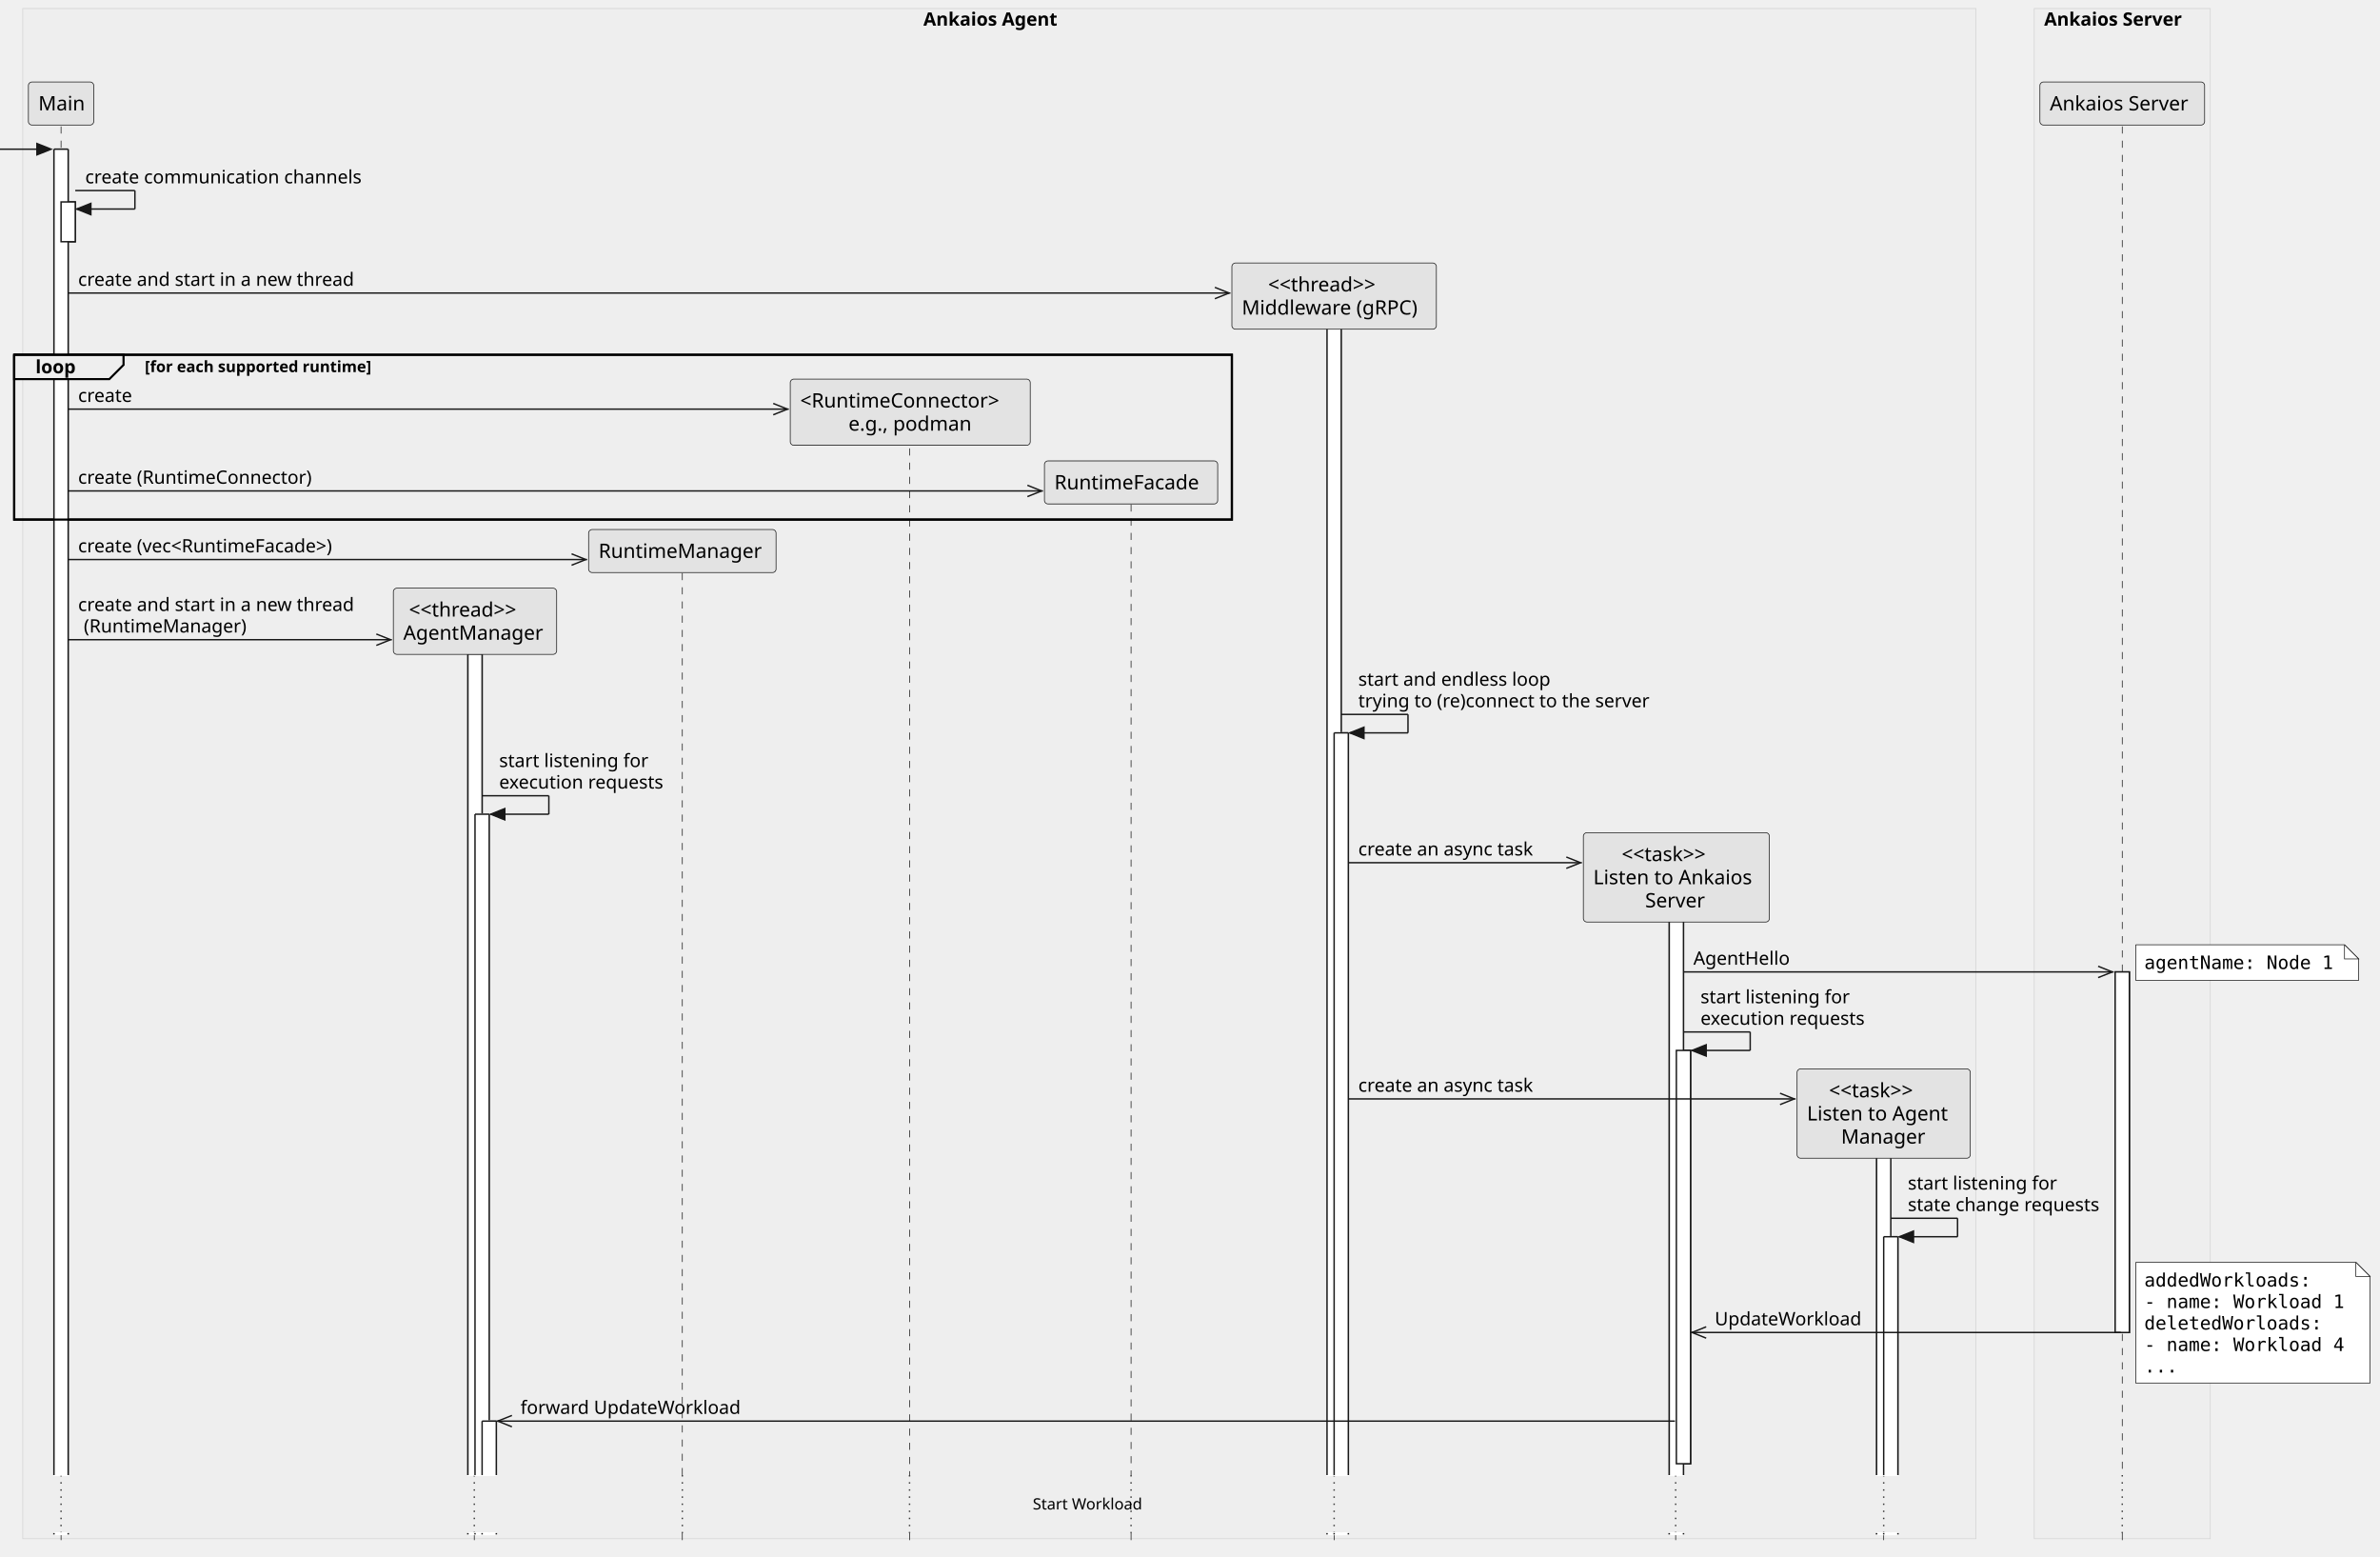
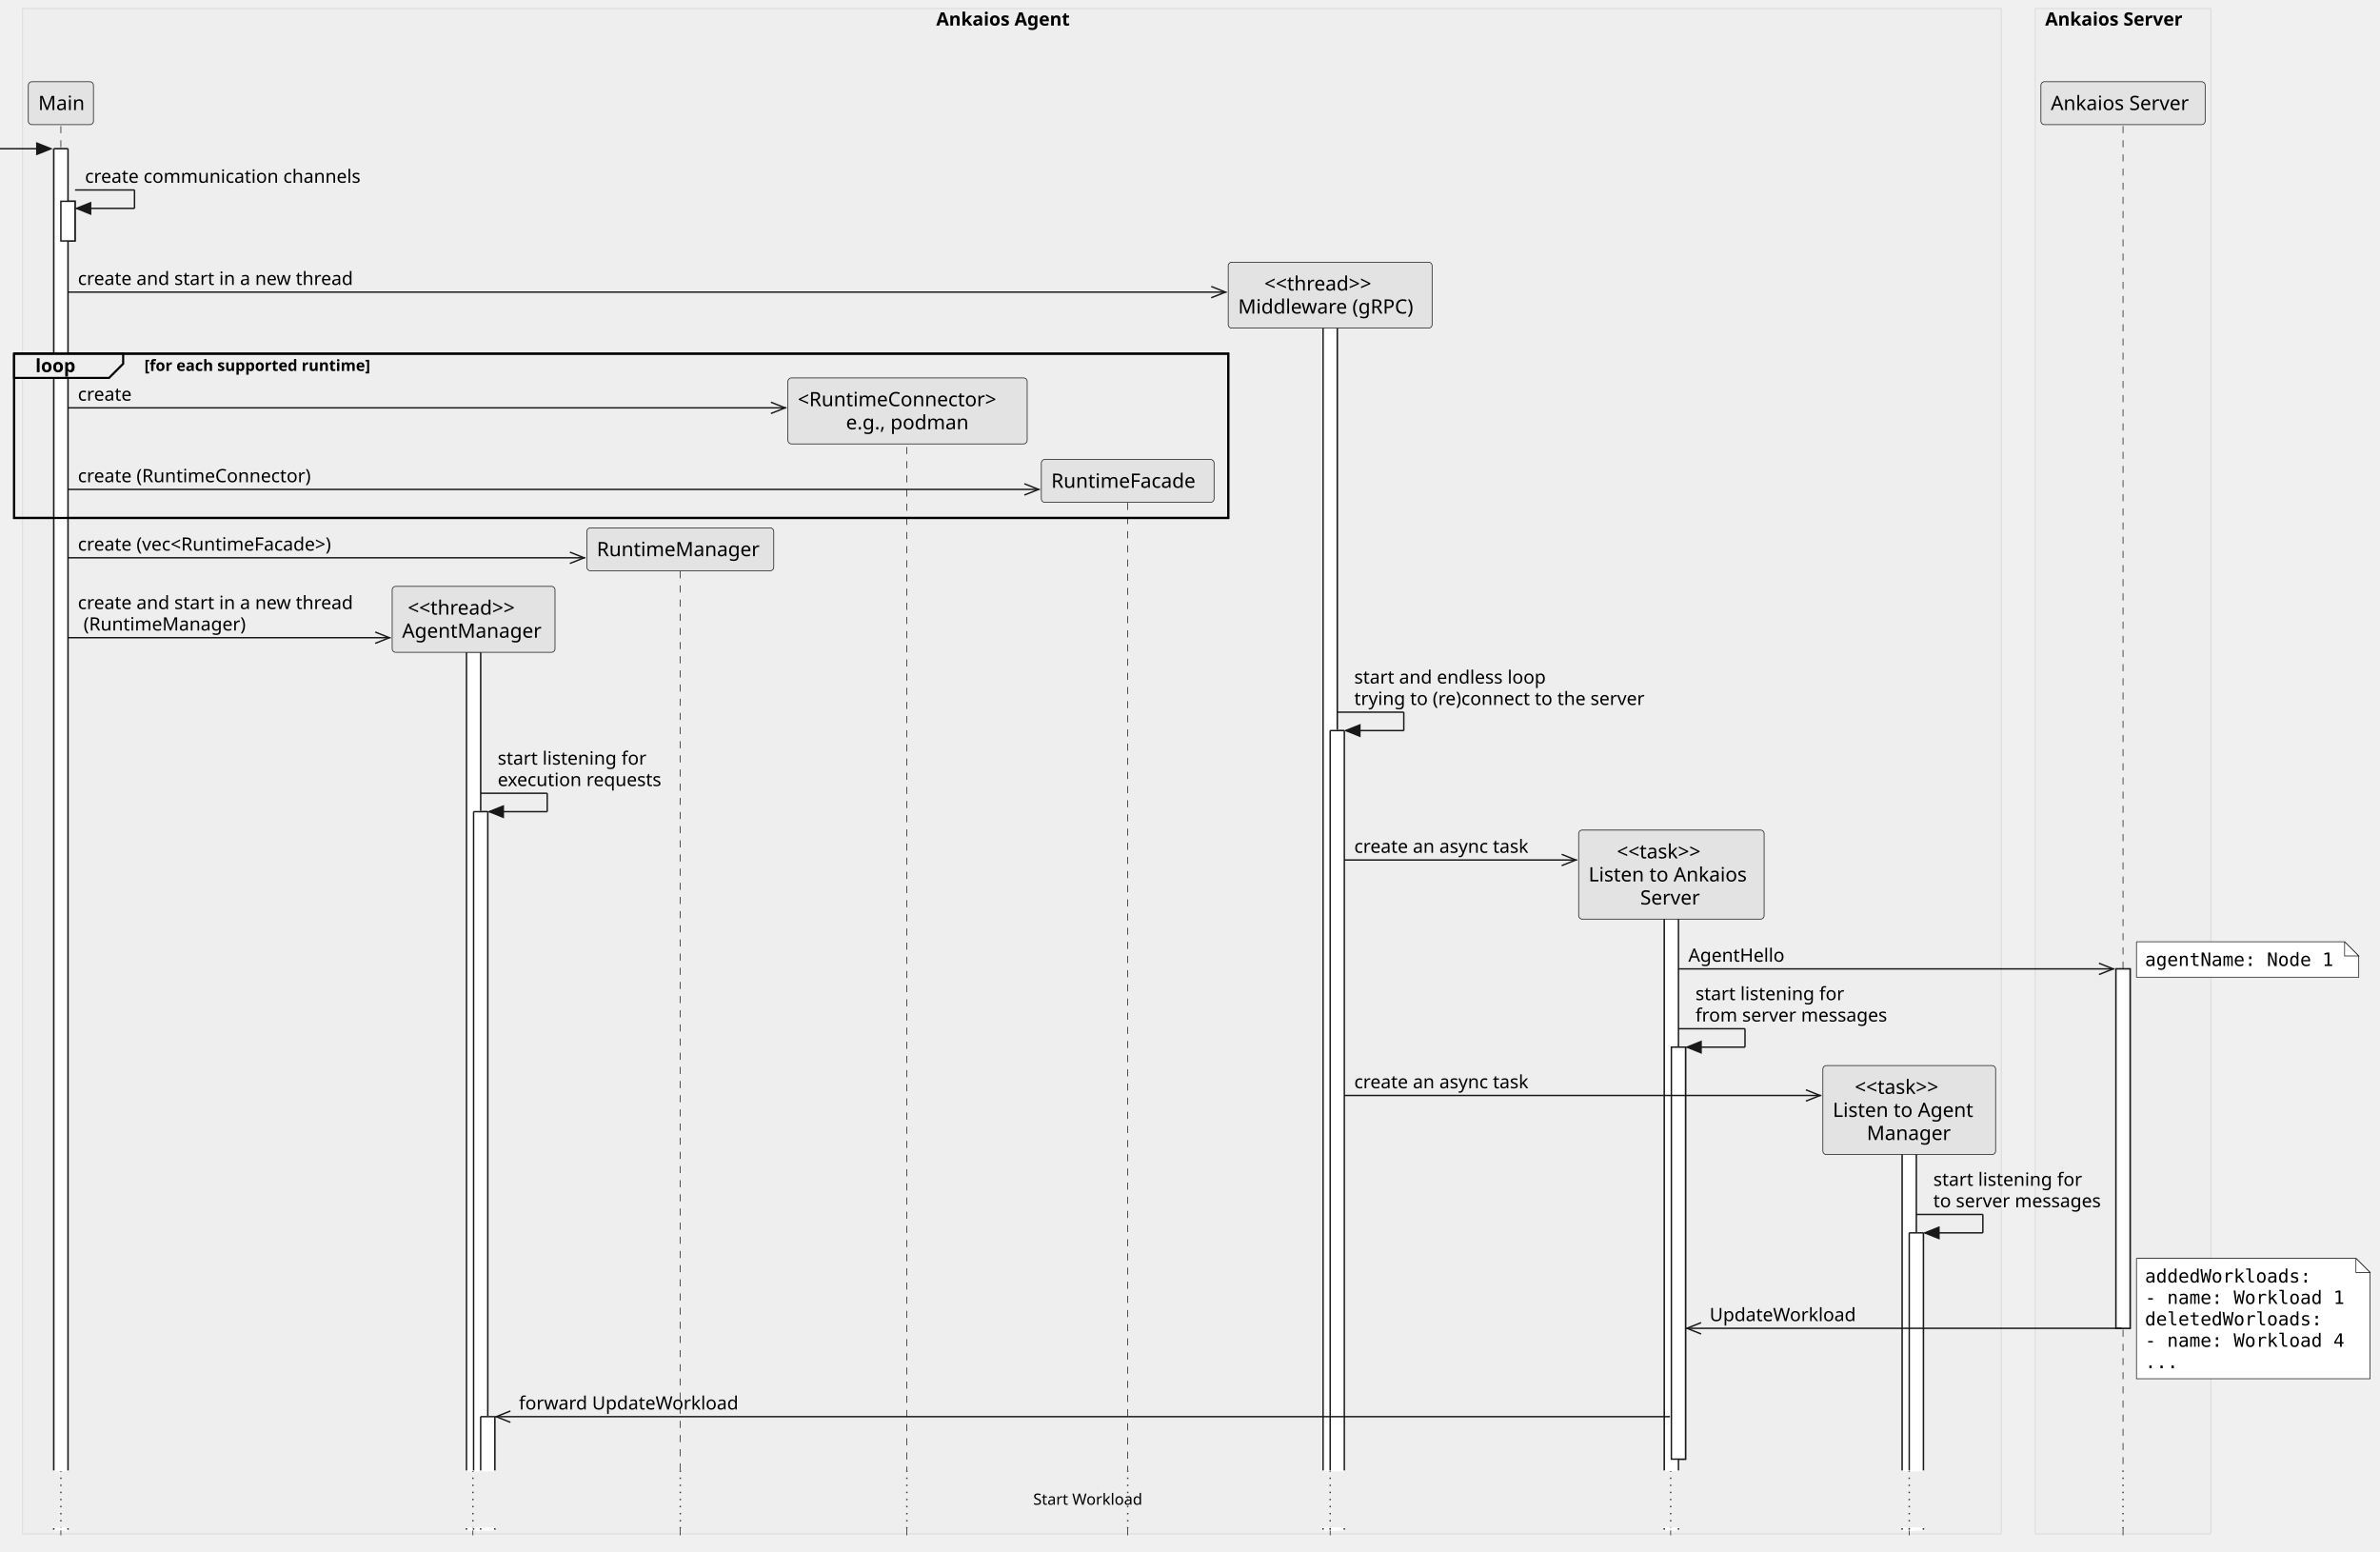
- <svg xmlns="http://www.w3.org/2000/svg" contentStyleType="text/css" height="1096px" preserveAspectRatio="none" style="width:1676px;height:1096px;background:#FFFFFF;" version="1.1" viewBox="0 0 1676 1096" width="1676px" zoomAndPan="magnify">
+ <svg xmlns="http://www.w3.org/2000/svg" contentStyleType="text/css" height="1096px" preserveAspectRatio="none" style="width:1681px;height:1096px;background:#FFFFFF;" version="1.1" viewBox="0 0 1681 1096" width="1681px" zoomAndPan="magnify">
  <defs />
  <g>
-     <rect fill="#EEEEEE" height="1077.242" style="stroke:#D3D3D3;stroke-width:0.5;" width="1375.5" x="16" y="6" />
-     <text fill="#000000" font-family="sans-serif" font-size="13" font-weight="bold" lengthAdjust="spacing" textLength="107" x="650.25" y="18.067">Ankaios Agent</text>
-     <rect fill="#EEEEEE" height="1077.242" style="stroke:#D3D3D3;stroke-width:0.5;" width="124" x="1432.5" y="6" />
-     <text fill="#000000" font-family="sans-serif" font-size="13" font-weight="bold" lengthAdjust="spacing" textLength="110" x="1439.5" y="18.067">Ankaios Server</text>
+     <rect fill="#EEEEEE" height="1077.242" style="stroke:#D3D3D3;stroke-width:0.5;" width="1397.5" x="16" y="6" />
+     <text fill="#000000" font-family="sans-serif" font-size="13" font-weight="bold" lengthAdjust="spacing" textLength="107" x="661.25" y="18.067">Ankaios Agent</text>
+     <rect fill="#EEEEEE" height="1077.242" style="stroke:#D3D3D3;stroke-width:0.5;" width="124" x="1437.5" y="6" />
+     <text fill="#000000" font-family="sans-serif" font-size="13" font-weight="bold" lengthAdjust="spacing" textLength="110" x="1444.5" y="18.067">Ankaios Server</text>
    <rect fill="#FFFFFF" height="933.414" style="stroke:#FFFFFF;stroke-width:1.0;" width="10" x="38" y="105.023" />
    <line style="stroke:#181818;stroke-width:1.0;" x1="38" x2="38" y1="105.023" y2="1038.438" />
    <line style="stroke:#181818;stroke-width:1.0;" x1="48" x2="48" y1="105.023" y2="1038.438" />
    <line style="stroke:#181818;stroke-width:1.0;" x1="38" x2="48" y1="105.023" y2="105.023" />
    <rect fill="#FFFFFF" height="1" style="stroke:#FFFFFF;stroke-width:1.0;" width="10" x="38" y="1079.242" />
    <line style="stroke:#181818;stroke-width:1.0;" x1="38" x2="38" y1="1079.242" y2="1080.242" />
    <line style="stroke:#181818;stroke-width:1.0;" x1="48" x2="48" y1="1079.242" y2="1080.242" />
    <rect fill="#FFFFFF" height="28" style="stroke:#181818;stroke-width:1.0;" width="10" x="43" y="142.156" />
    <rect fill="#FFFFFF" height="578.102" style="stroke:#FFFFFF;stroke-width:1.0;" width="10" x="329.5" y="460.336" />
    <line style="stroke:#181818;stroke-width:1.0;" x1="329.5" x2="329.5" y1="460.336" y2="1038.438" />
    <line style="stroke:#181818;stroke-width:1.0;" x1="339.5" x2="339.5" y1="460.336" y2="1038.438" />
    <line style="stroke:#181818;stroke-width:1.0;" x1="329.5" x2="339.5" y1="460.336" y2="460.336" />
    <rect fill="#FFFFFF" height="1" style="stroke:#FFFFFF;stroke-width:1.0;" width="10" x="329.5" y="1079.242" />
    <line style="stroke:#181818;stroke-width:1.0;" x1="329.5" x2="329.5" y1="1079.242" y2="1080.242" />
    <line style="stroke:#181818;stroke-width:1.0;" x1="339.5" x2="339.5" y1="1079.242" y2="1080.242" />
    <rect fill="#FFFFFF" height="465.242" style="stroke:#FFFFFF;stroke-width:1.0;" width="10" x="334.5" y="573.195" />
    <line style="stroke:#181818;stroke-width:1.0;" x1="334.5" x2="334.5" y1="573.195" y2="1038.438" />
    <line style="stroke:#181818;stroke-width:1.0;" x1="344.5" x2="344.5" y1="573.195" y2="1038.438" />
    <line style="stroke:#181818;stroke-width:1.0;" x1="334.5" x2="344.5" y1="573.195" y2="573.195" />
    <rect fill="#FFFFFF" height="1" style="stroke:#FFFFFF;stroke-width:1.0;" width="10" x="334.5" y="1079.242" />
    <line style="stroke:#181818;stroke-width:1.0;" x1="334.5" x2="334.5" y1="1079.242" y2="1080.242" />
    <line style="stroke:#181818;stroke-width:1.0;" x1="344.5" x2="344.5" y1="1079.242" y2="1080.242" />
    <rect fill="#FFFFFF" height="38" style="stroke:#FFFFFF;stroke-width:1.0;" width="10" x="339.5" y="1000.438" />
    <line style="stroke:#181818;stroke-width:1.0;" x1="339.5" x2="339.5" y1="1000.438" y2="1038.438" />
    <line style="stroke:#181818;stroke-width:1.0;" x1="349.5" x2="349.5" y1="1000.438" y2="1038.438" />
    <line style="stroke:#181818;stroke-width:1.0;" x1="339.5" x2="349.5" y1="1000.438" y2="1000.438" />
    <rect fill="#FFFFFF" height="1" style="stroke:#FFFFFF;stroke-width:1.0;" width="10" x="339.5" y="1079.242" />
    <line style="stroke:#181818;stroke-width:1.0;" x1="339.5" x2="339.5" y1="1079.242" y2="1080.242" />
    <line style="stroke:#181818;stroke-width:1.0;" x1="349.5" x2="349.5" y1="1079.242" y2="1080.242" />
    <rect fill="#FFFFFF" height="822.148" style="stroke:#FFFFFF;stroke-width:1.0;" width="10" x="934.5" y="216.289" />
    <line style="stroke:#181818;stroke-width:1.0;" x1="934.5" x2="934.5" y1="216.289" y2="1038.438" />
    <line style="stroke:#181818;stroke-width:1.0;" x1="944.5" x2="944.5" y1="216.289" y2="1038.438" />
    <line style="stroke:#181818;stroke-width:1.0;" x1="934.5" x2="944.5" y1="216.289" y2="216.289" />
    <rect fill="#FFFFFF" height="1" style="stroke:#FFFFFF;stroke-width:1.0;" width="10" x="934.5" y="1079.242" />
    <line style="stroke:#181818;stroke-width:1.0;" x1="934.5" x2="934.5" y1="1079.242" y2="1080.242" />
    <line style="stroke:#181818;stroke-width:1.0;" x1="944.5" x2="944.5" y1="1079.242" y2="1080.242" />
    <rect fill="#FFFFFF" height="522.508" style="stroke:#FFFFFF;stroke-width:1.0;" width="10" x="939.5" y="515.93" />
    <line style="stroke:#181818;stroke-width:1.0;" x1="939.5" x2="939.5" y1="515.93" y2="1038.438" />
    <line style="stroke:#181818;stroke-width:1.0;" x1="949.5" x2="949.5" y1="515.93" y2="1038.438" />
    <line style="stroke:#181818;stroke-width:1.0;" x1="939.5" x2="949.5" y1="515.93" y2="515.93" />
    <rect fill="#FFFFFF" height="1" style="stroke:#FFFFFF;stroke-width:1.0;" width="10" x="939.5" y="1079.242" />
    <line style="stroke:#181818;stroke-width:1.0;" x1="939.5" x2="939.5" y1="1079.242" y2="1080.242" />
    <line style="stroke:#181818;stroke-width:1.0;" x1="949.5" x2="949.5" y1="1079.242" y2="1080.242" />
    <rect fill="#FFFFFF" height="421.109" style="stroke:#FFFFFF;stroke-width:1.0;" width="10" x="1175.5" y="617.328" />
    <line style="stroke:#181818;stroke-width:1.0;" x1="1175.5" x2="1175.5" y1="617.328" y2="1038.438" />
    <line style="stroke:#181818;stroke-width:1.0;" x1="1185.5" x2="1185.5" y1="617.328" y2="1038.438" />
    <line style="stroke:#181818;stroke-width:1.0;" x1="1175.5" x2="1185.5" y1="617.328" y2="617.328" />
    <rect fill="#FFFFFF" height="1" style="stroke:#FFFFFF;stroke-width:1.0;" width="10" x="1175.5" y="1079.242" />
    <line style="stroke:#181818;stroke-width:1.0;" x1="1175.5" x2="1175.5" y1="1079.242" y2="1080.242" />
    <line style="stroke:#181818;stroke-width:1.0;" x1="1185.5" x2="1185.5" y1="1079.242" y2="1080.242" />
    <rect fill="#FFFFFF" height="290.953" style="stroke:#181818;stroke-width:1.0;" width="10" x="1180.5" y="739.484" />
-     <rect fill="#FFFFFF" height="254.82" style="stroke:#FFFFFF;stroke-width:1.0;" width="10" x="1321.5" y="783.617" />
-     <line style="stroke:#181818;stroke-width:1.0;" x1="1321.5" x2="1321.5" y1="783.617" y2="1038.438" />
-     <line style="stroke:#181818;stroke-width:1.0;" x1="1331.5" x2="1331.5" y1="783.617" y2="1038.438" />
-     <line style="stroke:#181818;stroke-width:1.0;" x1="1321.5" x2="1331.5" y1="783.617" y2="783.617" />
-     <rect fill="#FFFFFF" height="1" style="stroke:#FFFFFF;stroke-width:1.0;" width="10" x="1321.5" y="1079.242" />
-     <line style="stroke:#181818;stroke-width:1.0;" x1="1321.5" x2="1321.5" y1="1079.242" y2="1080.242" />
-     <line style="stroke:#181818;stroke-width:1.0;" x1="1331.5" x2="1331.5" y1="1079.242" y2="1080.242" />
-     <rect fill="#FFFFFF" height="167.797" style="stroke:#FFFFFF;stroke-width:1.0;" width="10" x="1326.5" y="870.641" />
-     <line style="stroke:#181818;stroke-width:1.0;" x1="1326.5" x2="1326.5" y1="870.641" y2="1038.438" />
-     <line style="stroke:#181818;stroke-width:1.0;" x1="1336.5" x2="1336.5" y1="870.641" y2="1038.438" />
-     <line style="stroke:#181818;stroke-width:1.0;" x1="1326.5" x2="1336.5" y1="870.641" y2="870.641" />
-     <rect fill="#FFFFFF" height="1" style="stroke:#FFFFFF;stroke-width:1.0;" width="10" x="1326.5" y="1079.242" />
-     <line style="stroke:#181818;stroke-width:1.0;" x1="1326.5" x2="1326.5" y1="1079.242" y2="1080.242" />
-     <line style="stroke:#181818;stroke-width:1.0;" x1="1336.5" x2="1336.5" y1="1079.242" y2="1080.242" />
-     <rect fill="#FFFFFF" height="253.82" style="stroke:#181818;stroke-width:1.0;" width="10" x="1489.5" y="684.219" />
+     <rect fill="#FFFFFF" height="254.82" style="stroke:#FFFFFF;stroke-width:1.0;" width="10" x="1343.5" y="783.617" />
+     <line style="stroke:#181818;stroke-width:1.0;" x1="1343.5" x2="1343.5" y1="783.617" y2="1038.438" />
+     <line style="stroke:#181818;stroke-width:1.0;" x1="1353.5" x2="1353.5" y1="783.617" y2="1038.438" />
+     <line style="stroke:#181818;stroke-width:1.0;" x1="1343.5" x2="1353.5" y1="783.617" y2="783.617" />
+     <rect fill="#FFFFFF" height="1" style="stroke:#FFFFFF;stroke-width:1.0;" width="10" x="1343.5" y="1079.242" />
+     <line style="stroke:#181818;stroke-width:1.0;" x1="1343.5" x2="1343.5" y1="1079.242" y2="1080.242" />
+     <line style="stroke:#181818;stroke-width:1.0;" x1="1353.5" x2="1353.5" y1="1079.242" y2="1080.242" />
+     <rect fill="#FFFFFF" height="167.797" style="stroke:#FFFFFF;stroke-width:1.0;" width="10" x="1348.5" y="870.641" />
+     <line style="stroke:#181818;stroke-width:1.0;" x1="1348.5" x2="1348.5" y1="870.641" y2="1038.438" />
+     <line style="stroke:#181818;stroke-width:1.0;" x1="1358.5" x2="1358.5" y1="870.641" y2="1038.438" />
+     <line style="stroke:#181818;stroke-width:1.0;" x1="1348.5" x2="1358.5" y1="870.641" y2="870.641" />
+     <rect fill="#FFFFFF" height="1" style="stroke:#FFFFFF;stroke-width:1.0;" width="10" x="1348.5" y="1079.242" />
+     <line style="stroke:#181818;stroke-width:1.0;" x1="1348.5" x2="1348.5" y1="1079.242" y2="1080.242" />
+     <line style="stroke:#181818;stroke-width:1.0;" x1="1358.5" x2="1358.5" y1="1079.242" y2="1080.242" />
+     <rect fill="#FFFFFF" height="253.82" style="stroke:#181818;stroke-width:1.0;" width="10" x="1494.5" y="684.219" />
    <rect fill="none" height="116.023" style="stroke:#000000;stroke-width:1.5;" width="857.5" x="10" y="249.75" />
    <line style="stroke:#181818;stroke-width:0.5;stroke-dasharray:5.0,5.0;" x1="43" x2="43" y1="89.023" y2="1038.438" />
    <line style="stroke:#383838;stroke-width:1.0;stroke-dasharray:1.0,4.0;" x1="43" x2="43" y1="1038.438" y2="1079.242" />
    <line style="stroke:#181818;stroke-width:0.5;stroke-dasharray:5.0,5.0;" x1="43" x2="43" y1="1079.242" y2="1089.242" />
    <line style="stroke:#181818;stroke-width:0.5;stroke-dasharray:5.0,5.0;" x1="334" x2="334" y1="452.867" y2="1038.438" />
    <line style="stroke:#383838;stroke-width:1.0;stroke-dasharray:1.0,4.0;" x1="334" x2="334" y1="1038.438" y2="1079.242" />
    <line style="stroke:#181818;stroke-width:0.5;stroke-dasharray:5.0,5.0;" x1="334" x2="334" y1="1079.242" y2="1089.242" />
    <line style="stroke:#181818;stroke-width:0.5;stroke-dasharray:5.0,5.0;" x1="480.5" x2="480.5" y1="403.422" y2="1038.438" />
    <line style="stroke:#383838;stroke-width:1.0;stroke-dasharray:1.0,4.0;" x1="480.5" x2="480.5" y1="1038.438" y2="1079.242" />
    <line style="stroke:#181818;stroke-width:0.5;stroke-dasharray:5.0,5.0;" x1="480.5" x2="480.5" y1="1079.242" y2="1089.242" />
    <line style="stroke:#181818;stroke-width:0.5;stroke-dasharray:5.0,5.0;" x1="640.5" x2="640.5" y1="305.68" y2="1038.438" />
    <line style="stroke:#383838;stroke-width:1.0;stroke-dasharray:1.0,4.0;" x1="640.5" x2="640.5" y1="1038.438" y2="1079.242" />
    <line style="stroke:#181818;stroke-width:0.5;stroke-dasharray:5.0,5.0;" x1="640.5" x2="640.5" y1="1079.242" y2="1089.242" />
    <line style="stroke:#181818;stroke-width:0.5;stroke-dasharray:5.0,5.0;" x1="796.5" x2="796.5" y1="355.125" y2="1038.438" />
    <line style="stroke:#383838;stroke-width:1.0;stroke-dasharray:1.0,4.0;" x1="796.5" x2="796.5" y1="1038.438" y2="1079.242" />
    <line style="stroke:#181818;stroke-width:0.5;stroke-dasharray:5.0,5.0;" x1="796.5" x2="796.5" y1="1079.242" y2="1089.242" />
    <line style="stroke:#181818;stroke-width:0.5;stroke-dasharray:5.0,5.0;" x1="939.5" x2="939.5" y1="223.953" y2="1038.438" />
    <line style="stroke:#383838;stroke-width:1.0;stroke-dasharray:1.0,4.0;" x1="939.5" x2="939.5" y1="1038.438" y2="1079.242" />
    <line style="stroke:#181818;stroke-width:0.5;stroke-dasharray:5.0,5.0;" x1="939.5" x2="939.5" y1="1079.242" y2="1089.242" />
    <line style="stroke:#181818;stroke-width:0.5;stroke-dasharray:5.0,5.0;" x1="1180" x2="1180" y1="633.141" y2="1038.438" />
    <line style="stroke:#383838;stroke-width:1.0;stroke-dasharray:1.0,4.0;" x1="1180" x2="1180" y1="1038.438" y2="1079.242" />
    <line style="stroke:#181818;stroke-width:0.5;stroke-dasharray:5.0,5.0;" x1="1180" x2="1180" y1="1079.242" y2="1089.242" />
-     <line style="stroke:#181818;stroke-width:0.5;stroke-dasharray:5.0,5.0;" x1="1326.5" x2="1326.5" y1="799.43" y2="1038.438" />
-     <line style="stroke:#383838;stroke-width:1.0;stroke-dasharray:1.0,4.0;" x1="1326.5" x2="1326.5" y1="1038.438" y2="1079.242" />
-     <line style="stroke:#181818;stroke-width:0.5;stroke-dasharray:5.0,5.0;" x1="1326.5" x2="1326.5" y1="1079.242" y2="1089.242" />
-     <line style="stroke:#181818;stroke-width:0.5;stroke-dasharray:5.0,5.0;" x1="1494.5" x2="1494.5" y1="89.023" y2="1038.438" />
-     <line style="stroke:#383838;stroke-width:1.0;stroke-dasharray:1.0,4.0;" x1="1494.5" x2="1494.5" y1="1038.438" y2="1079.242" />
-     <line style="stroke:#181818;stroke-width:0.5;stroke-dasharray:5.0,5.0;" x1="1494.5" x2="1494.5" y1="1079.242" y2="1089.242" />
+     <line style="stroke:#181818;stroke-width:0.5;stroke-dasharray:5.0,5.0;" x1="1348.5" x2="1348.5" y1="799.43" y2="1038.438" />
+     <line style="stroke:#383838;stroke-width:1.0;stroke-dasharray:1.0,4.0;" x1="1348.5" x2="1348.5" y1="1038.438" y2="1079.242" />
+     <line style="stroke:#181818;stroke-width:0.5;stroke-dasharray:5.0,5.0;" x1="1348.5" x2="1348.5" y1="1079.242" y2="1089.242" />
+     <line style="stroke:#181818;stroke-width:0.5;stroke-dasharray:5.0,5.0;" x1="1499.5" x2="1499.5" y1="89.023" y2="1038.438" />
+     <line style="stroke:#383838;stroke-width:1.0;stroke-dasharray:1.0,4.0;" x1="1499.5" x2="1499.5" y1="1038.438" y2="1079.242" />
+     <line style="stroke:#181818;stroke-width:0.5;stroke-dasharray:5.0,5.0;" x1="1499.5" x2="1499.5" y1="1079.242" y2="1089.242" />
    <rect fill="#E3E3E3" height="30.297" rx="2.5" ry="2.5" style="stroke:#181818;stroke-width:0.5;" width="46" x="20" y="57.727" />
    <text fill="#000000" font-family="sans-serif" font-size="14" lengthAdjust="spacing" textLength="32" x="27" y="77.722">Main</text>
-     <rect fill="#E3E3E3" height="30.297" rx="2.5" ry="2.5" style="stroke:#181818;stroke-width:0.5;" width="116" x="1436.5" y="57.727" />
-     <text fill="#000000" font-family="sans-serif" font-size="14" lengthAdjust="spacing" textLength="102" x="1443.5" y="77.722">Ankaios Server</text>
+     <rect fill="#E3E3E3" height="30.297" rx="2.5" ry="2.5" style="stroke:#181818;stroke-width:0.5;" width="116" x="1441.5" y="57.727" />
+     <text fill="#000000" font-family="sans-serif" font-size="14" lengthAdjust="spacing" textLength="102" x="1448.5" y="77.722">Ankaios Server</text>
    <rect fill="#FFFFFF" height="933.414" style="stroke:#FFFFFF;stroke-width:1.0;" width="10" x="38" y="105.023" />
    <line style="stroke:#181818;stroke-width:1.0;" x1="38" x2="38" y1="105.023" y2="1038.438" />
    <line style="stroke:#181818;stroke-width:1.0;" x1="48" x2="48" y1="105.023" y2="1038.438" />
    <line style="stroke:#181818;stroke-width:1.0;" x1="38" x2="48" y1="105.023" y2="105.023" />
    <rect fill="#FFFFFF" height="1" style="stroke:#FFFFFF;stroke-width:1.0;" width="10" x="38" y="1079.242" />
    <line style="stroke:#181818;stroke-width:1.0;" x1="38" x2="38" y1="1079.242" y2="1080.242" />
    <line style="stroke:#181818;stroke-width:1.0;" x1="48" x2="48" y1="1079.242" y2="1080.242" />
    <rect fill="#FFFFFF" height="28" style="stroke:#181818;stroke-width:1.0;" width="10" x="43" y="142.156" />
    <rect fill="#FFFFFF" height="578.102" style="stroke:#FFFFFF;stroke-width:1.0;" width="10" x="329.5" y="460.336" />
    <line style="stroke:#181818;stroke-width:1.0;" x1="329.5" x2="329.5" y1="460.336" y2="1038.438" />
    <line style="stroke:#181818;stroke-width:1.0;" x1="339.5" x2="339.5" y1="460.336" y2="1038.438" />
    <line style="stroke:#181818;stroke-width:1.0;" x1="329.5" x2="339.5" y1="460.336" y2="460.336" />
    <rect fill="#FFFFFF" height="1" style="stroke:#FFFFFF;stroke-width:1.0;" width="10" x="329.5" y="1079.242" />
    <line style="stroke:#181818;stroke-width:1.0;" x1="329.5" x2="329.5" y1="1079.242" y2="1080.242" />
    <line style="stroke:#181818;stroke-width:1.0;" x1="339.5" x2="339.5" y1="1079.242" y2="1080.242" />
    <rect fill="#FFFFFF" height="465.242" style="stroke:#FFFFFF;stroke-width:1.0;" width="10" x="334.5" y="573.195" />
    <line style="stroke:#181818;stroke-width:1.0;" x1="334.5" x2="334.5" y1="573.195" y2="1038.438" />
    <line style="stroke:#181818;stroke-width:1.0;" x1="344.5" x2="344.5" y1="573.195" y2="1038.438" />
    <line style="stroke:#181818;stroke-width:1.0;" x1="334.5" x2="344.5" y1="573.195" y2="573.195" />
    <rect fill="#FFFFFF" height="1" style="stroke:#FFFFFF;stroke-width:1.0;" width="10" x="334.5" y="1079.242" />
    <line style="stroke:#181818;stroke-width:1.0;" x1="334.5" x2="334.5" y1="1079.242" y2="1080.242" />
    <line style="stroke:#181818;stroke-width:1.0;" x1="344.5" x2="344.5" y1="1079.242" y2="1080.242" />
    <rect fill="#FFFFFF" height="38" style="stroke:#FFFFFF;stroke-width:1.0;" width="10" x="339.5" y="1000.438" />
    <line style="stroke:#181818;stroke-width:1.0;" x1="339.5" x2="339.5" y1="1000.438" y2="1038.438" />
    <line style="stroke:#181818;stroke-width:1.0;" x1="349.5" x2="349.5" y1="1000.438" y2="1038.438" />
    <line style="stroke:#181818;stroke-width:1.0;" x1="339.5" x2="349.5" y1="1000.438" y2="1000.438" />
    <rect fill="#FFFFFF" height="1" style="stroke:#FFFFFF;stroke-width:1.0;" width="10" x="339.5" y="1079.242" />
    <line style="stroke:#181818;stroke-width:1.0;" x1="339.5" x2="339.5" y1="1079.242" y2="1080.242" />
    <line style="stroke:#181818;stroke-width:1.0;" x1="349.5" x2="349.5" y1="1079.242" y2="1080.242" />
    <rect fill="#FFFFFF" height="822.148" style="stroke:#FFFFFF;stroke-width:1.0;" width="10" x="934.5" y="216.289" />
    <line style="stroke:#181818;stroke-width:1.0;" x1="934.5" x2="934.5" y1="216.289" y2="1038.438" />
    <line style="stroke:#181818;stroke-width:1.0;" x1="944.5" x2="944.5" y1="216.289" y2="1038.438" />
    <line style="stroke:#181818;stroke-width:1.0;" x1="934.5" x2="944.5" y1="216.289" y2="216.289" />
    <rect fill="#FFFFFF" height="1" style="stroke:#FFFFFF;stroke-width:1.0;" width="10" x="934.5" y="1079.242" />
    <line style="stroke:#181818;stroke-width:1.0;" x1="934.5" x2="934.5" y1="1079.242" y2="1080.242" />
    <line style="stroke:#181818;stroke-width:1.0;" x1="944.5" x2="944.5" y1="1079.242" y2="1080.242" />
    <rect fill="#FFFFFF" height="522.508" style="stroke:#FFFFFF;stroke-width:1.0;" width="10" x="939.5" y="515.93" />
    <line style="stroke:#181818;stroke-width:1.0;" x1="939.5" x2="939.5" y1="515.93" y2="1038.438" />
    <line style="stroke:#181818;stroke-width:1.0;" x1="949.5" x2="949.5" y1="515.93" y2="1038.438" />
    <line style="stroke:#181818;stroke-width:1.0;" x1="939.5" x2="949.5" y1="515.93" y2="515.93" />
    <rect fill="#FFFFFF" height="1" style="stroke:#FFFFFF;stroke-width:1.0;" width="10" x="939.5" y="1079.242" />
    <line style="stroke:#181818;stroke-width:1.0;" x1="939.5" x2="939.5" y1="1079.242" y2="1080.242" />
    <line style="stroke:#181818;stroke-width:1.0;" x1="949.5" x2="949.5" y1="1079.242" y2="1080.242" />
    <rect fill="#FFFFFF" height="421.109" style="stroke:#FFFFFF;stroke-width:1.0;" width="10" x="1175.5" y="617.328" />
    <line style="stroke:#181818;stroke-width:1.0;" x1="1175.5" x2="1175.5" y1="617.328" y2="1038.438" />
    <line style="stroke:#181818;stroke-width:1.0;" x1="1185.5" x2="1185.5" y1="617.328" y2="1038.438" />
    <line style="stroke:#181818;stroke-width:1.0;" x1="1175.5" x2="1185.5" y1="617.328" y2="617.328" />
    <rect fill="#FFFFFF" height="1" style="stroke:#FFFFFF;stroke-width:1.0;" width="10" x="1175.5" y="1079.242" />
    <line style="stroke:#181818;stroke-width:1.0;" x1="1175.5" x2="1175.5" y1="1079.242" y2="1080.242" />
    <line style="stroke:#181818;stroke-width:1.0;" x1="1185.5" x2="1185.5" y1="1079.242" y2="1080.242" />
    <rect fill="#FFFFFF" height="290.953" style="stroke:#181818;stroke-width:1.0;" width="10" x="1180.5" y="739.484" />
-     <rect fill="#FFFFFF" height="254.82" style="stroke:#FFFFFF;stroke-width:1.0;" width="10" x="1321.5" y="783.617" />
-     <line style="stroke:#181818;stroke-width:1.0;" x1="1321.5" x2="1321.5" y1="783.617" y2="1038.438" />
-     <line style="stroke:#181818;stroke-width:1.0;" x1="1331.5" x2="1331.5" y1="783.617" y2="1038.438" />
-     <line style="stroke:#181818;stroke-width:1.0;" x1="1321.5" x2="1331.5" y1="783.617" y2="783.617" />
-     <rect fill="#FFFFFF" height="1" style="stroke:#FFFFFF;stroke-width:1.0;" width="10" x="1321.5" y="1079.242" />
-     <line style="stroke:#181818;stroke-width:1.0;" x1="1321.5" x2="1321.5" y1="1079.242" y2="1080.242" />
-     <line style="stroke:#181818;stroke-width:1.0;" x1="1331.5" x2="1331.5" y1="1079.242" y2="1080.242" />
-     <rect fill="#FFFFFF" height="167.797" style="stroke:#FFFFFF;stroke-width:1.0;" width="10" x="1326.5" y="870.641" />
-     <line style="stroke:#181818;stroke-width:1.0;" x1="1326.5" x2="1326.5" y1="870.641" y2="1038.438" />
-     <line style="stroke:#181818;stroke-width:1.0;" x1="1336.5" x2="1336.5" y1="870.641" y2="1038.438" />
-     <line style="stroke:#181818;stroke-width:1.0;" x1="1326.5" x2="1336.5" y1="870.641" y2="870.641" />
-     <rect fill="#FFFFFF" height="1" style="stroke:#FFFFFF;stroke-width:1.0;" width="10" x="1326.5" y="1079.242" />
-     <line style="stroke:#181818;stroke-width:1.0;" x1="1326.5" x2="1326.5" y1="1079.242" y2="1080.242" />
-     <line style="stroke:#181818;stroke-width:1.0;" x1="1336.5" x2="1336.5" y1="1079.242" y2="1080.242" />
-     <rect fill="#FFFFFF" height="253.82" style="stroke:#181818;stroke-width:1.0;" width="10" x="1489.5" y="684.219" />
+     <rect fill="#FFFFFF" height="254.82" style="stroke:#FFFFFF;stroke-width:1.0;" width="10" x="1343.5" y="783.617" />
+     <line style="stroke:#181818;stroke-width:1.0;" x1="1343.5" x2="1343.5" y1="783.617" y2="1038.438" />
+     <line style="stroke:#181818;stroke-width:1.0;" x1="1353.5" x2="1353.5" y1="783.617" y2="1038.438" />
+     <line style="stroke:#181818;stroke-width:1.0;" x1="1343.5" x2="1353.5" y1="783.617" y2="783.617" />
+     <rect fill="#FFFFFF" height="1" style="stroke:#FFFFFF;stroke-width:1.0;" width="10" x="1343.5" y="1079.242" />
+     <line style="stroke:#181818;stroke-width:1.0;" x1="1343.5" x2="1343.5" y1="1079.242" y2="1080.242" />
+     <line style="stroke:#181818;stroke-width:1.0;" x1="1353.5" x2="1353.5" y1="1079.242" y2="1080.242" />
+     <rect fill="#FFFFFF" height="167.797" style="stroke:#FFFFFF;stroke-width:1.0;" width="10" x="1348.5" y="870.641" />
+     <line style="stroke:#181818;stroke-width:1.0;" x1="1348.5" x2="1348.5" y1="870.641" y2="1038.438" />
+     <line style="stroke:#181818;stroke-width:1.0;" x1="1358.5" x2="1358.5" y1="870.641" y2="1038.438" />
+     <line style="stroke:#181818;stroke-width:1.0;" x1="1348.5" x2="1358.5" y1="870.641" y2="870.641" />
+     <rect fill="#FFFFFF" height="1" style="stroke:#FFFFFF;stroke-width:1.0;" width="10" x="1348.5" y="1079.242" />
+     <line style="stroke:#181818;stroke-width:1.0;" x1="1348.5" x2="1348.5" y1="1079.242" y2="1080.242" />
+     <line style="stroke:#181818;stroke-width:1.0;" x1="1358.5" x2="1358.5" y1="1079.242" y2="1080.242" />
+     <rect fill="#FFFFFF" height="253.82" style="stroke:#181818;stroke-width:1.0;" width="10" x="1494.5" y="684.219" />
    <polygon fill="#181818" points="26,101.023,36,105.023,26,109.023" style="stroke:#181818;stroke-width:1.0;" />
    <line style="stroke:#181818;stroke-width:1.0;" x1="0" x2="32" y1="105.023" y2="105.023" />
    <line style="stroke:#181818;stroke-width:1.0;" x1="53" x2="95" y1="134.156" y2="134.156" />
    <line style="stroke:#181818;stroke-width:1.0;" x1="95" x2="95" y1="134.156" y2="147.156" />
    <line style="stroke:#181818;stroke-width:1.0;" x1="54" x2="95" y1="147.156" y2="147.156" />
    <polygon fill="#181818" points="64,143.156,54,147.156,64,151.156" style="stroke:#181818;stroke-width:1.0;" />
    <text fill="#000000" font-family="sans-serif" font-size="13" lengthAdjust="spacing" textLength="205" x="60" y="129.09">create communication channels</text>
    <line style="stroke:#181818;stroke-width:1.0;" x1="865.5" x2="855.5" y1="206.289" y2="202.289" />
    <line style="stroke:#181818;stroke-width:1.0;" x1="865.5" x2="855.5" y1="206.289" y2="210.289" />
    <line style="stroke:#181818;stroke-width:1.0;" x1="48" x2="866.5" y1="206.289" y2="206.289" />
    <text fill="#000000" font-family="sans-serif" font-size="13" lengthAdjust="spacing" textLength="205" x="55" y="201.223">create and start in a new thread</text>
    <rect fill="#E3E3E3" height="46.594" rx="2.5" ry="2.5" style="stroke:#181818;stroke-width:0.5;" width="144" x="867.5" y="185.156" />
    <text fill="#000000" font-family="sans-serif" font-size="14" lengthAdjust="spacing" textLength="93" x="893" y="205.151">&lt;&lt;thread&gt;&gt;</text>
    <text fill="#000000" font-family="sans-serif" font-size="14" lengthAdjust="spacing" textLength="130" x="874.5" y="221.448">Middleware (gRPC)</text>
    <path d="M10,249.75 L87,249.75 L87,256.883 L77,266.883 L10,266.883 L10,249.75 " fill="#EEEEEE" style="stroke:#000000;stroke-width:1.5;" />
    <rect fill="none" height="116.023" style="stroke:#000000;stroke-width:1.5;" width="857.5" x="10" y="249.75" />
    <text fill="#000000" font-family="sans-serif" font-size="13" font-weight="bold" lengthAdjust="spacing" textLength="32" x="25" y="262.817">loop</text>
    <text fill="#000000" font-family="sans-serif" font-size="11" font-weight="bold" lengthAdjust="spacing" textLength="185" x="102" y="261.96">[for each supported runtime]</text>
    <line style="stroke:#181818;stroke-width:1.0;" x1="554.5" x2="544.5" y1="288.016" y2="284.016" />
    <line style="stroke:#181818;stroke-width:1.0;" x1="554.5" x2="544.5" y1="288.016" y2="292.016" />
    <line style="stroke:#181818;stroke-width:1.0;" x1="48" x2="555.5" y1="288.016" y2="288.016" />
    <text fill="#000000" font-family="sans-serif" font-size="13" lengthAdjust="spacing" textLength="41" x="55" y="282.95">create</text>
    <rect fill="#E3E3E3" height="46.594" rx="2.5" ry="2.5" style="stroke:#181818;stroke-width:0.5;" width="169" x="556.5" y="266.883" />
    <text fill="#000000" font-family="sans-serif" font-size="14" lengthAdjust="spacing" textLength="155" x="563.5" y="286.878">&lt;RuntimeConnector&gt;</text>
    <text fill="#000000" font-family="sans-serif" font-size="14" lengthAdjust="spacing" textLength="91" x="597.5" y="303.175">e.g., podman</text>
    <line style="stroke:#181818;stroke-width:1.0;" x1="733.5" x2="723.5" y1="345.609" y2="341.609" />
    <line style="stroke:#181818;stroke-width:1.0;" x1="733.5" x2="723.5" y1="345.609" y2="349.609" />
    <line style="stroke:#181818;stroke-width:1.0;" x1="48" x2="734.5" y1="345.609" y2="345.609" />
    <text fill="#000000" font-family="sans-serif" font-size="13" lengthAdjust="spacing" textLength="174" x="55" y="340.543">create (RuntimeConnector)</text>
    <rect fill="#E3E3E3" height="30.297" rx="2.5" ry="2.5" style="stroke:#181818;stroke-width:0.5;" width="122" x="735.5" y="324.477" />
    <text fill="#000000" font-family="sans-serif" font-size="14" lengthAdjust="spacing" textLength="108" x="742.5" y="344.472">RuntimeFacade</text>
    <line style="stroke:#181818;stroke-width:1.0;" x1="412.5" x2="402.5" y1="393.906" y2="389.906" />
    <line style="stroke:#181818;stroke-width:1.0;" x1="412.5" x2="402.5" y1="393.906" y2="397.906" />
    <line style="stroke:#181818;stroke-width:1.0;" x1="48" x2="413.5" y1="393.906" y2="393.906" />
    <text fill="#000000" font-family="sans-serif" font-size="13" lengthAdjust="spacing" textLength="198" x="55" y="388.84">create (vec&lt;RuntimeFacade&gt;)</text>
    <rect fill="#E3E3E3" height="30.297" rx="2.5" ry="2.5" style="stroke:#181818;stroke-width:0.5;" width="132" x="414.5" y="372.773" />
    <text fill="#000000" font-family="sans-serif" font-size="14" lengthAdjust="spacing" textLength="118" x="421.5" y="392.769">RuntimeManager</text>
    <line style="stroke:#181818;stroke-width:1.0;" x1="275" x2="265" y1="450.336" y2="446.336" />
    <line style="stroke:#181818;stroke-width:1.0;" x1="275" x2="265" y1="450.336" y2="454.336" />
    <line style="stroke:#181818;stroke-width:1.0;" x1="48" x2="276" y1="450.336" y2="450.336" />
    <text fill="#000000" font-family="sans-serif" font-size="13" lengthAdjust="spacing" textLength="205" x="55" y="430.137">create and start in a new thread</text>
    <text fill="#000000" font-family="sans-serif" font-size="13" lengthAdjust="spacing" textLength="119" x="59" y="445.27">(RuntimeManager)</text>
    <rect fill="#E3E3E3" height="46.594" rx="2.5" ry="2.5" style="stroke:#181818;stroke-width:0.5;" width="115" x="277" y="414.07" />
    <text fill="#000000" font-family="sans-serif" font-size="14" lengthAdjust="spacing" textLength="93" x="288" y="434.065">&lt;&lt;thread&gt;&gt;</text>
    <text fill="#000000" font-family="sans-serif" font-size="14" lengthAdjust="spacing" textLength="101" x="284" y="450.362">AgentManager</text>
    <line style="stroke:#181818;stroke-width:1.0;" x1="944.5" x2="991.5" y1="502.93" y2="502.93" />
    <line style="stroke:#181818;stroke-width:1.0;" x1="991.5" x2="991.5" y1="502.93" y2="515.93" />
    <line style="stroke:#181818;stroke-width:1.0;" x1="950.5" x2="991.5" y1="515.93" y2="515.93" />
    <polygon fill="#181818" points="960.5,511.93,950.5,515.93,960.5,519.93" style="stroke:#181818;stroke-width:1.0;" />
    <text fill="#000000" font-family="sans-serif" font-size="13" lengthAdjust="spacing" textLength="142" x="956.5" y="482.731">start and endless loop</text>
    <text fill="#000000" font-family="sans-serif" font-size="13" lengthAdjust="spacing" textLength="217" x="956.5" y="497.864">trying to (re)connect to the server</text>
    <line style="stroke:#181818;stroke-width:1.0;" x1="339.5" x2="386.5" y1="560.195" y2="560.195" />
    <line style="stroke:#181818;stroke-width:1.0;" x1="386.5" x2="386.5" y1="560.195" y2="573.195" />
    <line style="stroke:#181818;stroke-width:1.0;" x1="345.5" x2="386.5" y1="573.195" y2="573.195" />
    <polygon fill="#181818" points="355.5,569.195,345.5,573.195,355.5,577.195" style="stroke:#181818;stroke-width:1.0;" />
    <text fill="#000000" font-family="sans-serif" font-size="13" lengthAdjust="spacing" textLength="108" x="351.5" y="539.997">start listening for</text>
    <text fill="#000000" font-family="sans-serif" font-size="13" lengthAdjust="spacing" textLength="122" x="351.5" y="555.129">execution requests</text>
    <line style="stroke:#181818;stroke-width:1.0;" x1="1113" x2="1103" y1="607.328" y2="603.328" />
    <line style="stroke:#181818;stroke-width:1.0;" x1="1113" x2="1103" y1="607.328" y2="611.328" />
    <line style="stroke:#181818;stroke-width:1.0;" x1="949.5" x2="1114" y1="607.328" y2="607.328" />
    <text fill="#000000" font-family="sans-serif" font-size="13" lengthAdjust="spacing" textLength="133" x="956.5" y="602.262">create an async task</text>
    <rect fill="#E3E3E3" height="62.891" rx="2.5" ry="2.5" style="stroke:#181818;stroke-width:0.5;" width="131" x="1115" y="586.195" />
    <text fill="#000000" font-family="sans-serif" font-size="14" lengthAdjust="spacing" textLength="77" x="1142" y="606.19">&lt;&lt;task&gt;&gt;</text>
    <text fill="#000000" font-family="sans-serif" font-size="14" lengthAdjust="spacing" textLength="117" x="1122" y="622.487">Listen to Ankaios</text>
    <text fill="#000000" font-family="sans-serif" font-size="14" lengthAdjust="spacing" textLength="44" x="1158.5" y="638.784">Server</text>
-     <line style="stroke:#181818;stroke-width:1.0;" x1="1487.5" x2="1477.5" y1="684.219" y2="680.219" />
-     <line style="stroke:#181818;stroke-width:1.0;" x1="1487.5" x2="1477.5" y1="684.219" y2="688.219" />
-     <line style="stroke:#181818;stroke-width:1.0;" x1="1185.5" x2="1488.5" y1="684.219" y2="684.219" />
+     <line style="stroke:#181818;stroke-width:1.0;" x1="1492.5" x2="1482.5" y1="684.219" y2="680.219" />
+     <line style="stroke:#181818;stroke-width:1.0;" x1="1492.5" x2="1482.5" y1="684.219" y2="688.219" />
+     <line style="stroke:#181818;stroke-width:1.0;" x1="1185.5" x2="1493.5" y1="684.219" y2="684.219" />
    <text fill="#000000" font-family="sans-serif" font-size="13" lengthAdjust="spacing" textLength="70" x="1192.5" y="679.153">AgentHello</text>
-     <path d="M1504,665.086 L1504,690.086 L1661,690.086 L1661,675.086 L1651,665.086 L1504,665.086 " fill="#FFFFFF" style="stroke:#181818;stroke-width:0.5;" />
-     <path d="M1651,665.086 L1651,675.086 L1661,675.086 L1651,665.086 " fill="#FFFFFF" style="stroke:#181818;stroke-width:0.5;" />
-     <text fill="#000000" font-family="monospace" font-size="13" lengthAdjust="spacing" textLength="136" x="1510" y="682.153">agentName: Node 1</text>
+     <path d="M1509,665.086 L1509,690.086 L1666,690.086 L1666,675.086 L1656,665.086 L1509,665.086 " fill="#FFFFFF" style="stroke:#181818;stroke-width:0.5;" />
+     <path d="M1656,665.086 L1656,675.086 L1666,675.086 L1656,665.086 " fill="#FFFFFF" style="stroke:#181818;stroke-width:0.5;" />
+     <text fill="#000000" font-family="monospace" font-size="13" lengthAdjust="spacing" textLength="136" x="1515" y="682.153">agentName: Node 1</text>
    <line style="stroke:#181818;stroke-width:1.0;" x1="1185.5" x2="1232.5" y1="726.484" y2="726.484" />
    <line style="stroke:#181818;stroke-width:1.0;" x1="1232.5" x2="1232.5" y1="726.484" y2="739.484" />
    <line style="stroke:#181818;stroke-width:1.0;" x1="1191.5" x2="1232.5" y1="739.484" y2="739.484" />
    <polygon fill="#181818" points="1201.5,735.484,1191.5,739.484,1201.5,743.484" style="stroke:#181818;stroke-width:1.0;" />
    <text fill="#000000" font-family="sans-serif" font-size="13" lengthAdjust="spacing" textLength="108" x="1197.5" y="706.286">start listening for</text>
-     <text fill="#000000" font-family="sans-serif" font-size="13" lengthAdjust="spacing" textLength="122" x="1197.5" y="721.418">execution requests</text>
-     <line style="stroke:#181818;stroke-width:1.0;" x1="1263.5" x2="1253.5" y1="773.617" y2="769.617" />
-     <line style="stroke:#181818;stroke-width:1.0;" x1="1263.5" x2="1253.5" y1="773.617" y2="777.617" />
-     <line style="stroke:#181818;stroke-width:1.0;" x1="949.5" x2="1264.5" y1="773.617" y2="773.617" />
+     <text fill="#000000" font-family="sans-serif" font-size="13" lengthAdjust="spacing" textLength="144" x="1197.5" y="721.418">from server messages</text>
+     <line style="stroke:#181818;stroke-width:1.0;" x1="1285.5" x2="1275.5" y1="773.617" y2="769.617" />
+     <line style="stroke:#181818;stroke-width:1.0;" x1="1285.5" x2="1275.5" y1="773.617" y2="777.617" />
+     <line style="stroke:#181818;stroke-width:1.0;" x1="949.5" x2="1286.5" y1="773.617" y2="773.617" />
    <text fill="#000000" font-family="sans-serif" font-size="13" lengthAdjust="spacing" textLength="133" x="956.5" y="768.551">create an async task</text>
-     <rect fill="#E3E3E3" height="62.891" rx="2.5" ry="2.5" style="stroke:#181818;stroke-width:0.5;" width="122" x="1265.5" y="752.484" />
-     <text fill="#000000" font-family="sans-serif" font-size="14" lengthAdjust="spacing" textLength="77" x="1288" y="772.48">&lt;&lt;task&gt;&gt;</text>
-     <text fill="#000000" font-family="sans-serif" font-size="14" lengthAdjust="spacing" textLength="104" x="1272.5" y="788.776">Listen to Agent</text>
-     <text fill="#000000" font-family="sans-serif" font-size="14" lengthAdjust="spacing" textLength="60" x="1296.5" y="805.073">Manager</text>
-     <line style="stroke:#181818;stroke-width:1.0;" x1="1331.5" x2="1378.5" y1="857.641" y2="857.641" />
-     <line style="stroke:#181818;stroke-width:1.0;" x1="1378.5" x2="1378.5" y1="857.641" y2="870.641" />
-     <line style="stroke:#181818;stroke-width:1.0;" x1="1337.5" x2="1378.5" y1="870.641" y2="870.641" />
-     <polygon fill="#181818" points="1347.5,866.641,1337.5,870.641,1347.5,874.641" style="stroke:#181818;stroke-width:1.0;" />
-     <text fill="#000000" font-family="sans-serif" font-size="13" lengthAdjust="spacing" textLength="108" x="1343.5" y="837.442">start listening for</text>
-     <text fill="#000000" font-family="sans-serif" font-size="13" lengthAdjust="spacing" textLength="144" x="1343.5" y="852.575">state change requests</text>
+     <rect fill="#E3E3E3" height="62.891" rx="2.5" ry="2.5" style="stroke:#181818;stroke-width:0.5;" width="122" x="1287.5" y="752.484" />
+     <text fill="#000000" font-family="sans-serif" font-size="14" lengthAdjust="spacing" textLength="77" x="1310" y="772.48">&lt;&lt;task&gt;&gt;</text>
+     <text fill="#000000" font-family="sans-serif" font-size="14" lengthAdjust="spacing" textLength="104" x="1294.5" y="788.776">Listen to Agent</text>
+     <text fill="#000000" font-family="sans-serif" font-size="14" lengthAdjust="spacing" textLength="60" x="1318.5" y="805.073">Manager</text>
+     <line style="stroke:#181818;stroke-width:1.0;" x1="1353.5" x2="1400.5" y1="857.641" y2="857.641" />
+     <line style="stroke:#181818;stroke-width:1.0;" x1="1400.5" x2="1400.5" y1="857.641" y2="870.641" />
+     <line style="stroke:#181818;stroke-width:1.0;" x1="1359.5" x2="1400.5" y1="870.641" y2="870.641" />
+     <polygon fill="#181818" points="1369.5,866.641,1359.5,870.641,1369.5,874.641" style="stroke:#181818;stroke-width:1.0;" />
+     <text fill="#000000" font-family="sans-serif" font-size="13" lengthAdjust="spacing" textLength="108" x="1365.5" y="837.442">start listening for</text>
+     <text fill="#000000" font-family="sans-serif" font-size="13" lengthAdjust="spacing" textLength="127" x="1365.5" y="852.575">to server messages</text>
    <line style="stroke:#181818;stroke-width:1.0;" x1="1191.5" x2="1201.5" y1="938.039" y2="934.039" />
    <line style="stroke:#181818;stroke-width:1.0;" x1="1191.5" x2="1201.5" y1="938.039" y2="942.039" />
-     <line style="stroke:#181818;stroke-width:1.0;" x1="1190.5" x2="1493.5" y1="938.039" y2="938.039" />
+     <line style="stroke:#181818;stroke-width:1.0;" x1="1190.5" x2="1498.5" y1="938.039" y2="938.039" />
    <text fill="#000000" font-family="sans-serif" font-size="13" lengthAdjust="spacing" textLength="105" x="1207.5" y="932.973">UpdateWorkload</text>
-     <path d="M1504,888.641 L1504,973.641 L1669,973.641 L1669,898.641 L1659,888.641 L1504,888.641 " fill="#FFFFFF" style="stroke:#181818;stroke-width:0.5;" />
-     <path d="M1659,888.641 L1659,898.641 L1669,898.641 L1659,888.641 " fill="#FFFFFF" style="stroke:#181818;stroke-width:0.5;" />
-     <text fill="#000000" font-family="monospace" font-size="13" lengthAdjust="spacing" textLength="120" x="1510" y="905.707">addedWorkloads:</text>
-     <text fill="#000000" font-family="monospace" font-size="13" lengthAdjust="spacing" textLength="144" x="1510" y="920.84">- name: Workload 1</text>
-     <text fill="#000000" font-family="monospace" font-size="13" lengthAdjust="spacing" textLength="128" x="1510" y="935.973">deletedWorloads:</text>
-     <text fill="#000000" font-family="monospace" font-size="13" lengthAdjust="spacing" textLength="144" x="1510" y="951.106">- name: Workload 4</text>
-     <text fill="#000000" font-family="monospace" font-size="13" lengthAdjust="spacing" textLength="24" x="1510" y="966.239">...</text>
+     <path d="M1509,888.641 L1509,973.641 L1674,973.641 L1674,898.641 L1664,888.641 L1509,888.641 " fill="#FFFFFF" style="stroke:#181818;stroke-width:0.5;" />
+     <path d="M1664,888.641 L1664,898.641 L1674,898.641 L1664,888.641 " fill="#FFFFFF" style="stroke:#181818;stroke-width:0.5;" />
+     <text fill="#000000" font-family="monospace" font-size="13" lengthAdjust="spacing" textLength="120" x="1515" y="905.707">addedWorkloads:</text>
+     <text fill="#000000" font-family="monospace" font-size="13" lengthAdjust="spacing" textLength="144" x="1515" y="920.84">- name: Workload 1</text>
+     <text fill="#000000" font-family="monospace" font-size="13" lengthAdjust="spacing" textLength="128" x="1515" y="935.973">deletedWorloads:</text>
+     <text fill="#000000" font-family="monospace" font-size="13" lengthAdjust="spacing" textLength="144" x="1515" y="951.106">- name: Workload 4</text>
+     <text fill="#000000" font-family="monospace" font-size="13" lengthAdjust="spacing" textLength="24" x="1515" y="966.239">...</text>
    <line style="stroke:#181818;stroke-width:1.0;" x1="350.5" x2="360.5" y1="1000.438" y2="996.438" />
    <line style="stroke:#181818;stroke-width:1.0;" x1="350.5" x2="360.5" y1="1000.438" y2="1004.438" />
    <line style="stroke:#181818;stroke-width:1.0;" x1="349.5" x2="1179.5" y1="1000.438" y2="1000.438" />
    <text fill="#000000" font-family="sans-serif" font-size="13" lengthAdjust="spacing" textLength="156" x="366.5" y="995.372">forward UpdateWorkload</text>
-     <text fill="#000000" font-family="sans-serif" font-size="11" lengthAdjust="spacing" textLength="83" x="727.25" y="1062.648">Start Workload</text>
+     <text fill="#000000" font-family="sans-serif" font-size="11" lengthAdjust="spacing" textLength="83" x="729.75" y="1062.648">Start Workload</text>
  </g>
</svg>
